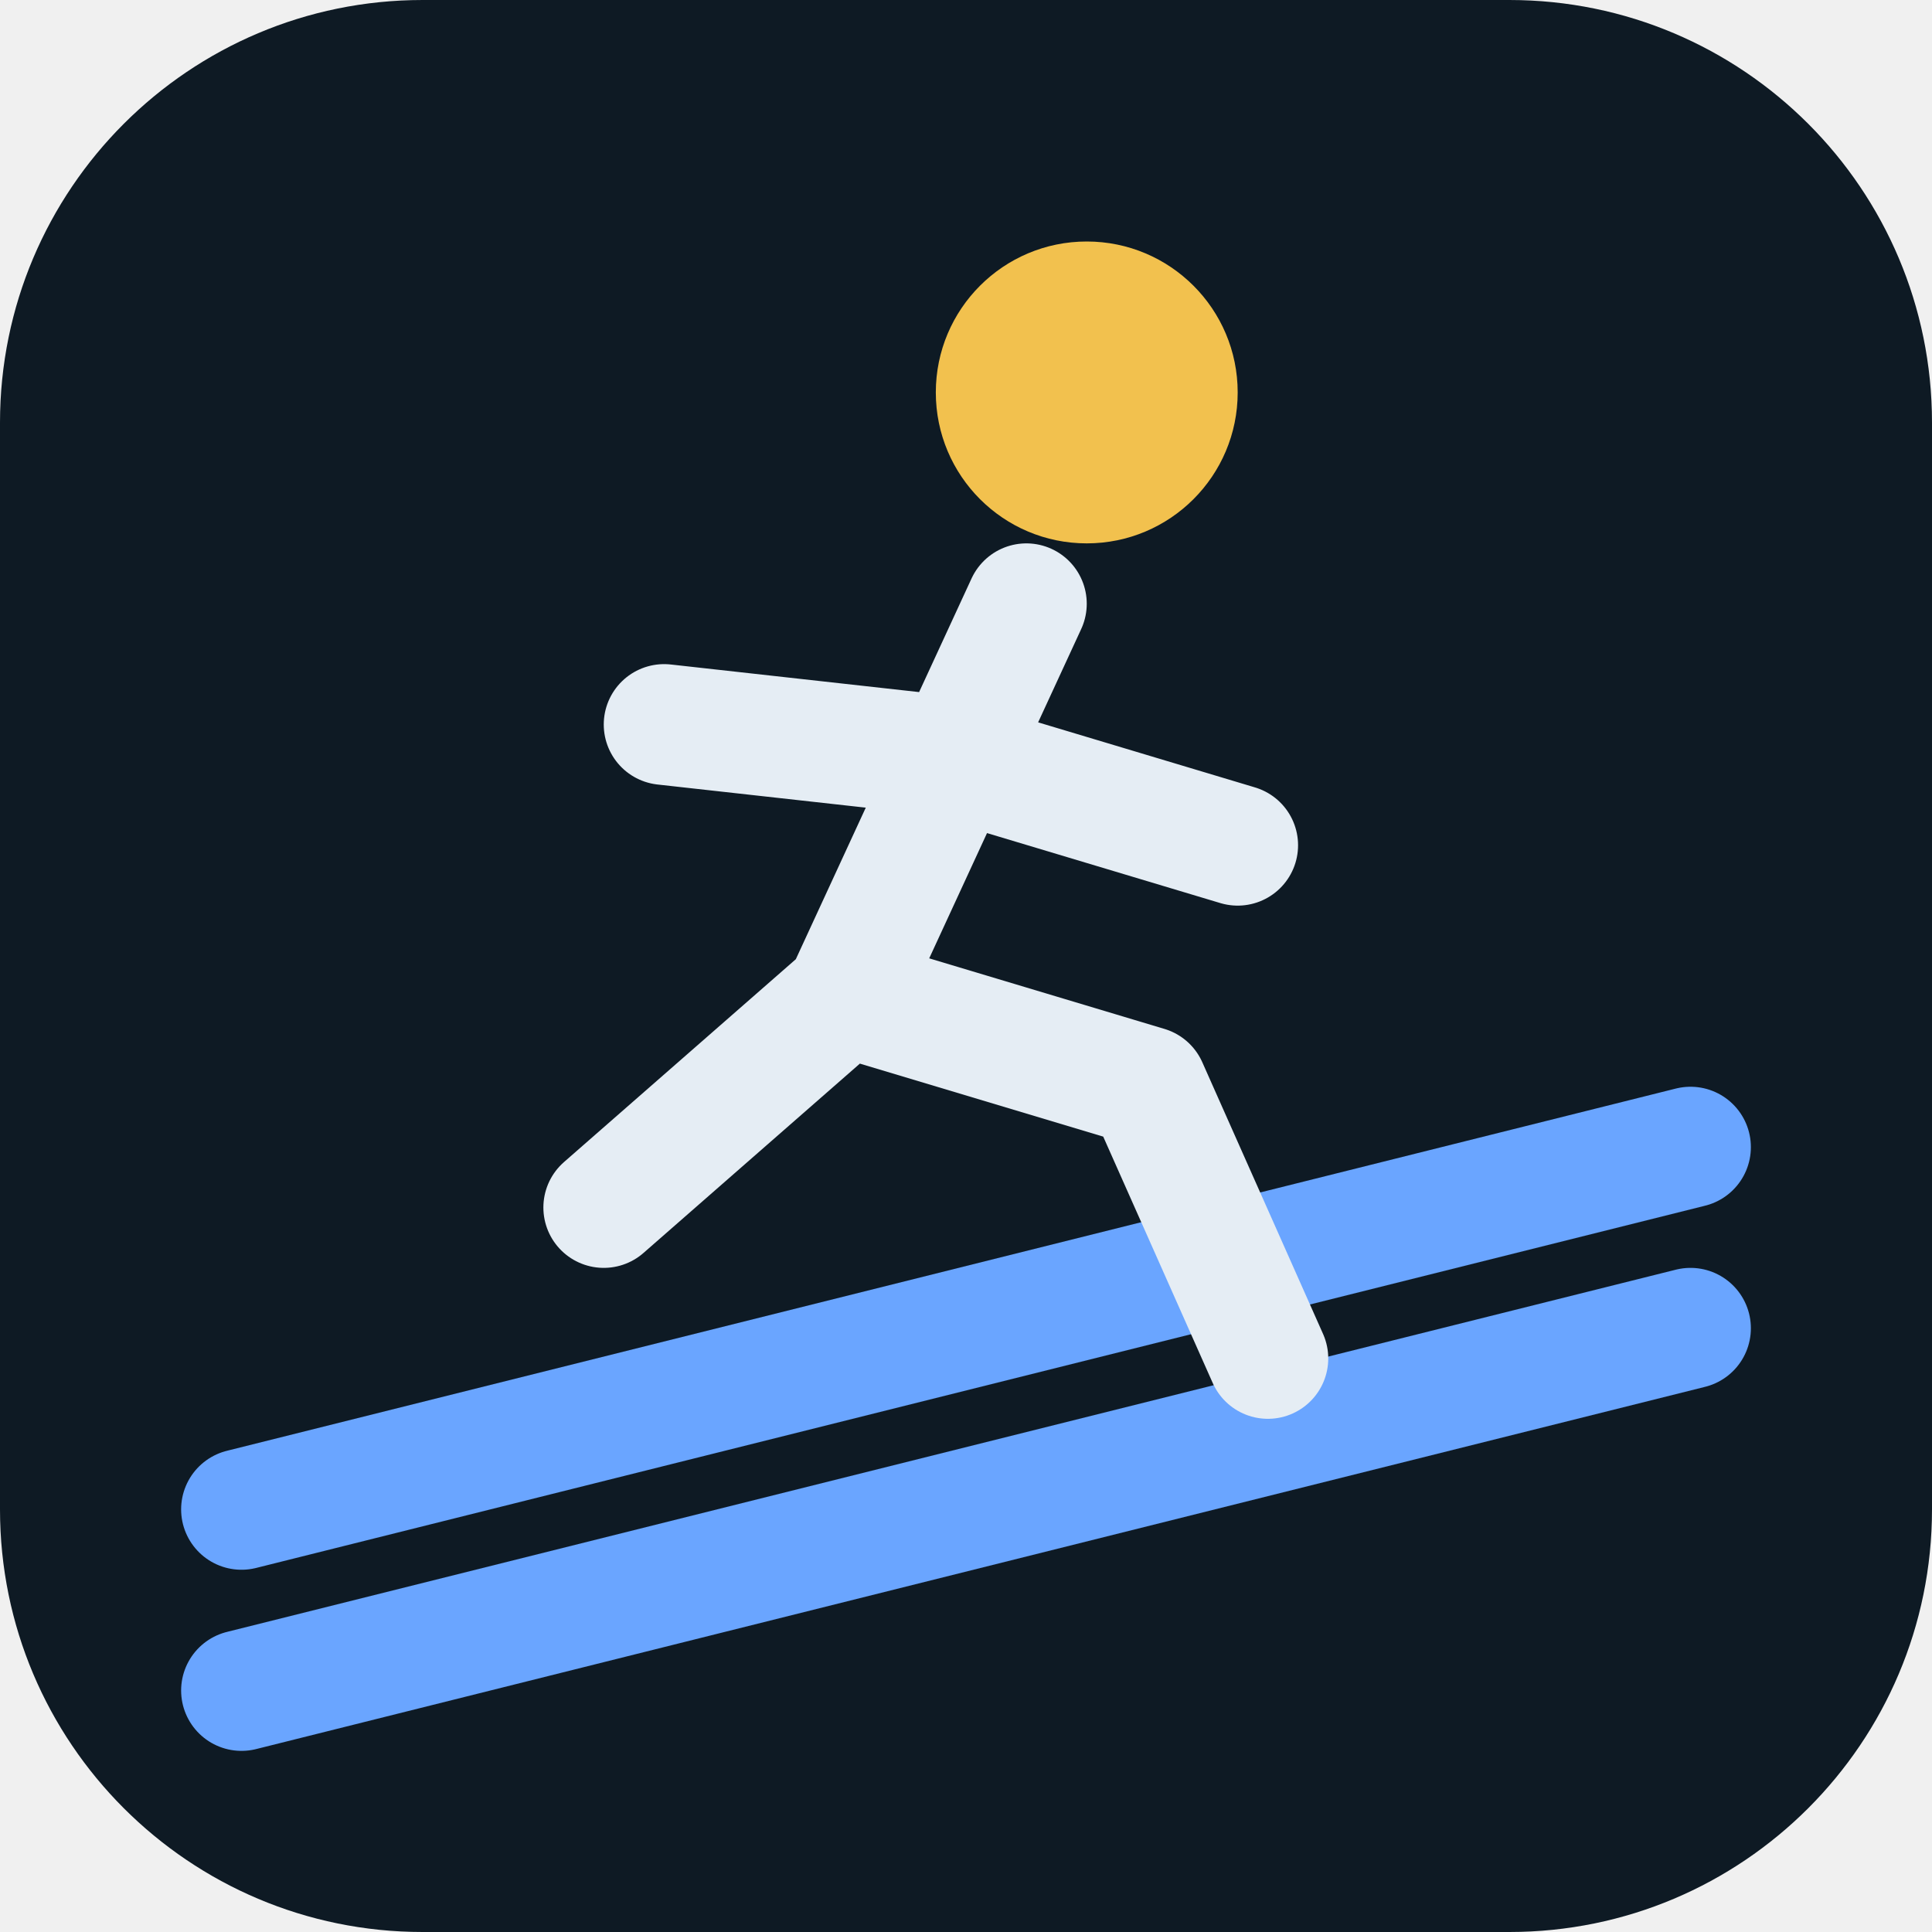
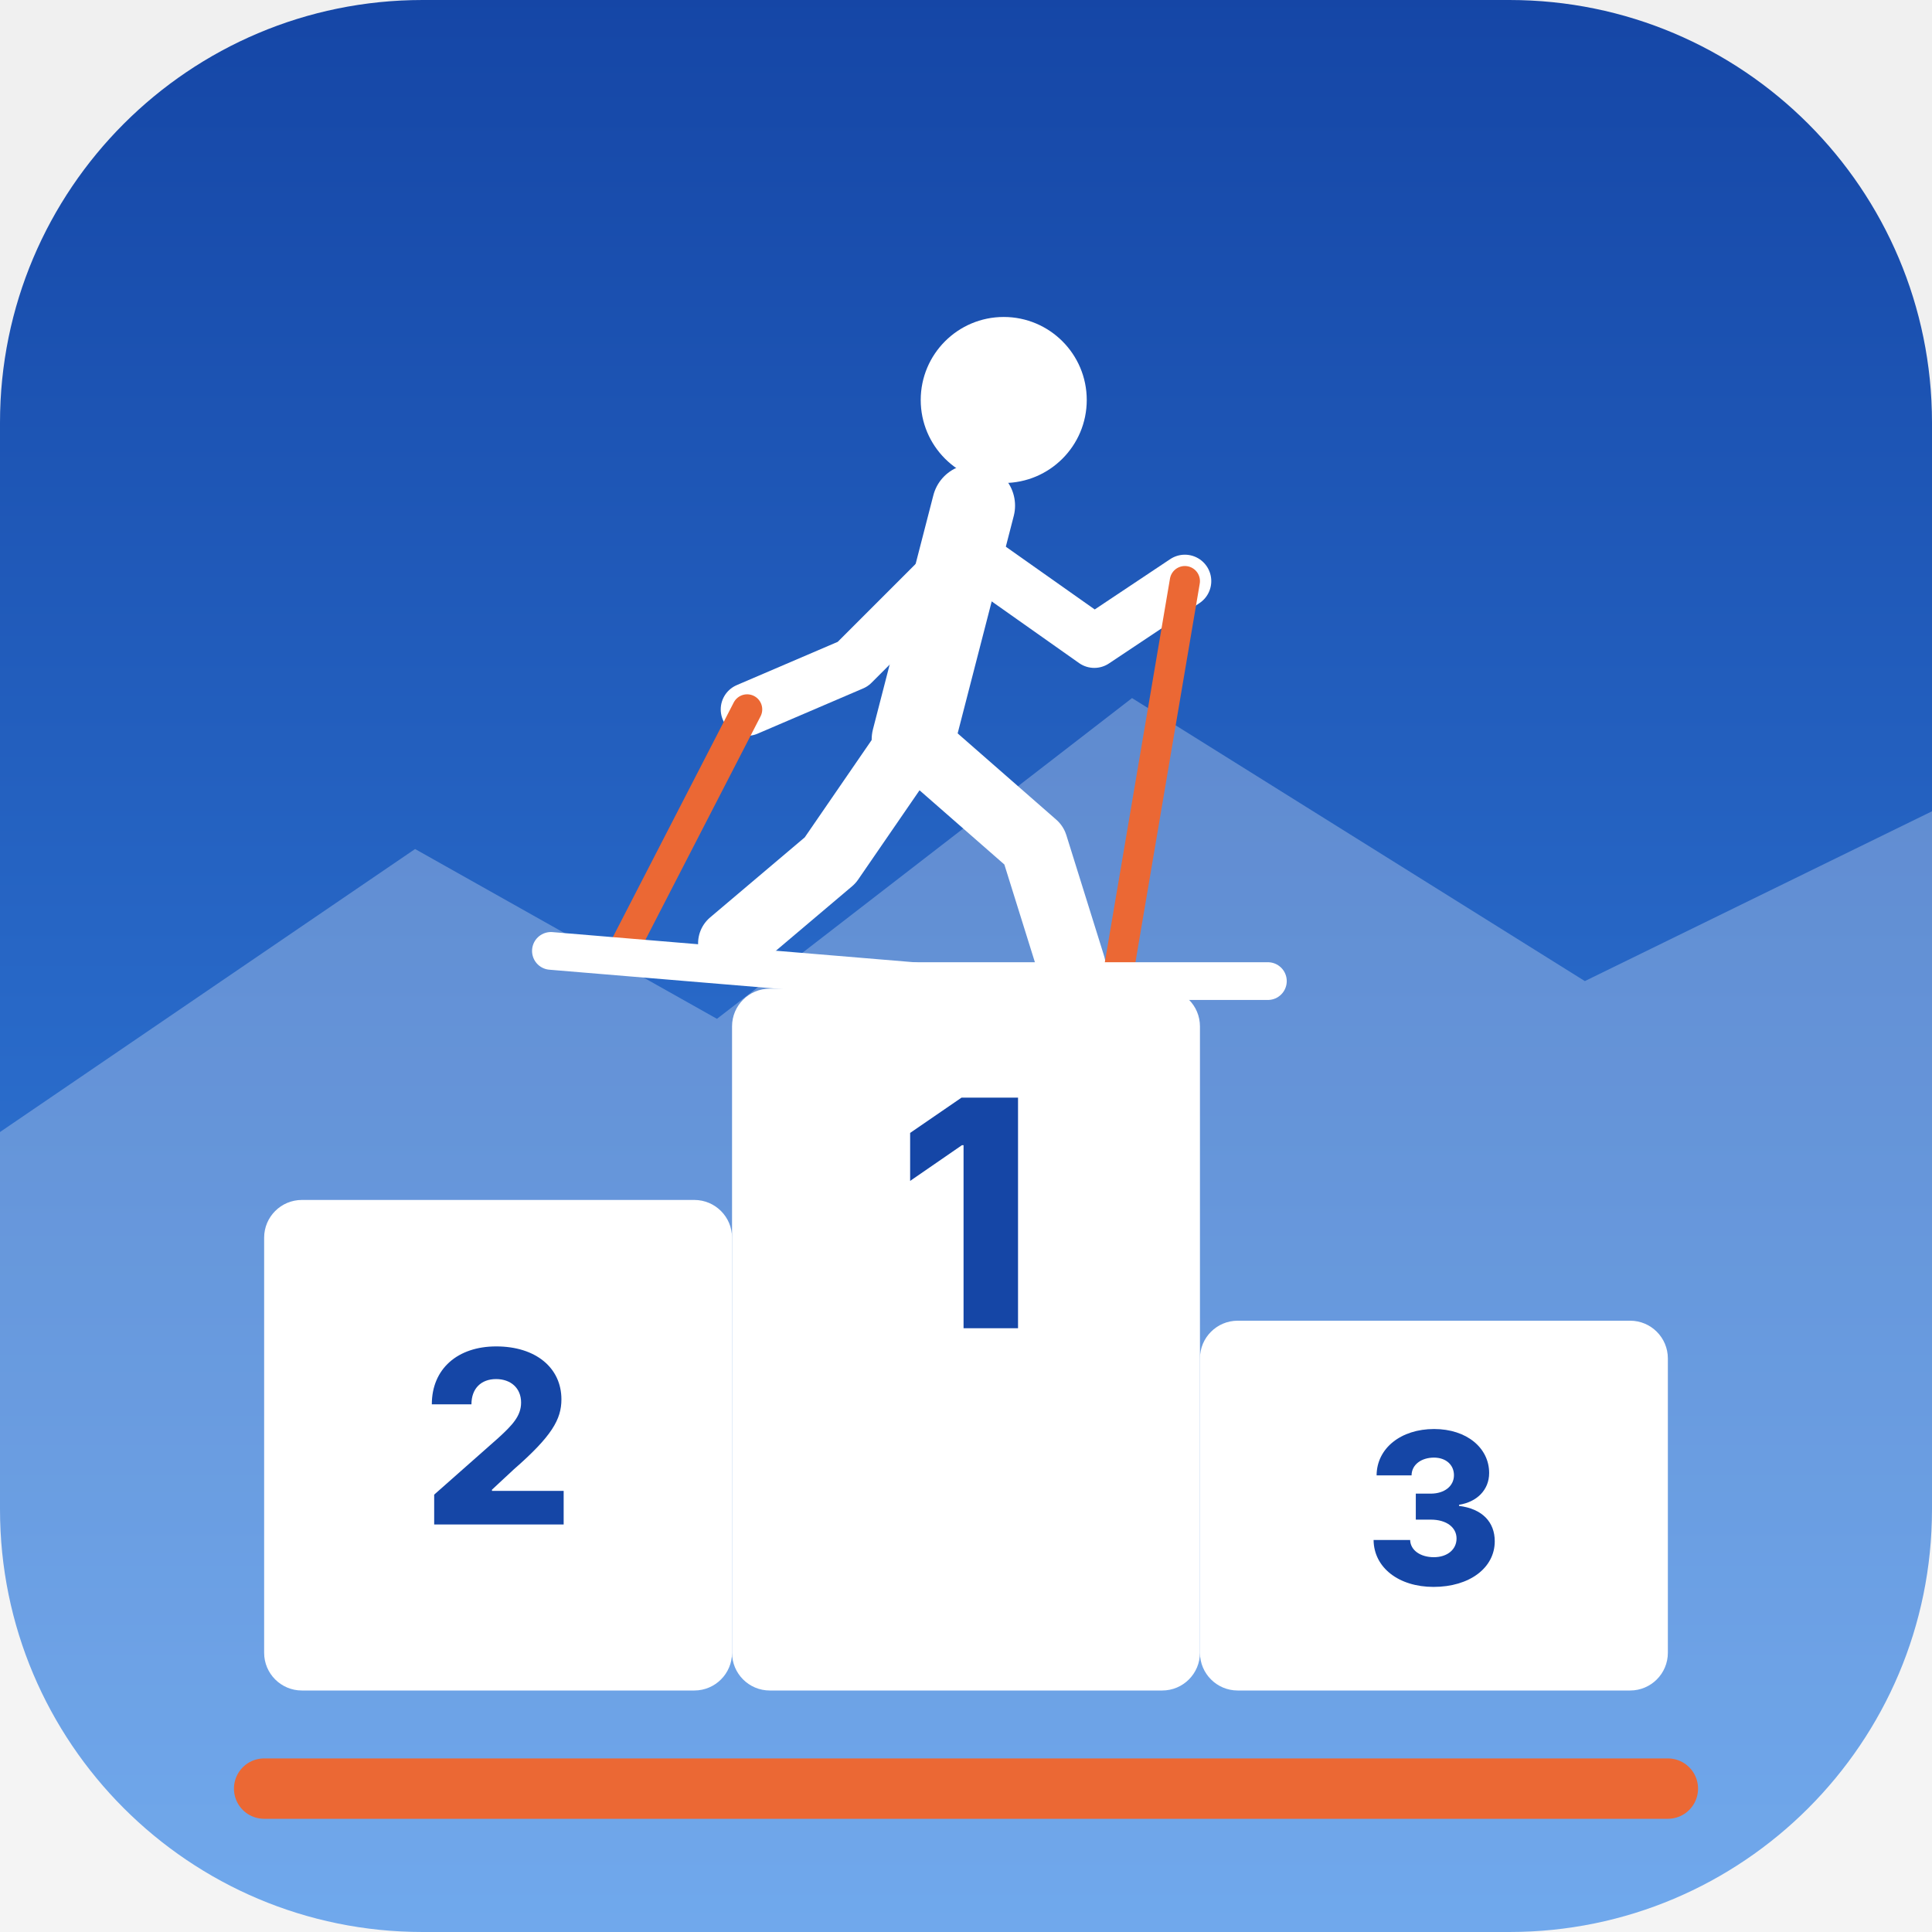
- <svg xmlns="http://www.w3.org/2000/svg" viewBox="0 0 64 64">
-   <rect width="64" height="64" rx="14" fill="#0e1a24" />
-   <path d="M8 50 L56 38" stroke="#6aa5ff" stroke-width="4" stroke-linecap="round" />
-   <path d="M8 56 L56 44" stroke="#6aa5ff" stroke-width="4" stroke-linecap="round" />
-   <circle cx="36" cy="13" r="5" fill="#f2c14e" />
-   <path d="M34 20 L28 33 L20 40 M28 33 L38 36 L42 45 M31 25 L41 28 M31 25 L22 24" fill="none" stroke="#e5edf4" stroke-width="4" stroke-linecap="round" stroke-linejoin="round" />
+ <svg xmlns="http://www.w3.org/2000/svg" viewBox="0 0 512 512">
+   <defs>
+     <linearGradient id="himmel" x1="0" y1="0" x2="0" y2="1">
+       <stop offset="0" stop-color="#1546a6" />
+       <stop offset="1" stop-color="#3987e5" />
+     </linearGradient>
+   </defs>
+   <rect width="512" height="512" rx="112" fill="url(#himmel)" />
+   <path d="M0 300 L110 225 L190 270 L300 185 L420 260 L512 215 L512 512 L0 512 Z" fill="#ffffff" opacity="0.28" />
+   <g fill="#ffffff">
+     <rect x="70" y="318" width="124" height="130" rx="10" />
+     <rect x="194" y="262" width="124" height="186" rx="10" />
+     <rect x="318" y="350" width="124" height="98" rx="10" />
+   </g>
+   <g fill="#1546a6" font-family="Inter, 'Segoe UI', Arial, sans-serif" font-weight="800" text-anchor="middle">
+     <text x="132" y="404" font-size="64">2</text>
+     <text x="256" y="352" font-size="84">1</text>
+     <text x="380" y="420" font-size="56">3</text>
+   </g>
+   <g fill="none" stroke="#ffffff" stroke-linecap="round" stroke-linejoin="round" transform="translate(256 84)">
+     <circle cx="10" cy="22" r="22" fill="#ffffff" stroke="none" />
+     <path d="M2 50 L-14 112" stroke-width="22" />
+     <path d="M-14 112 L18 140 L28 172" stroke-width="18" />
+     <path d="M-14 112 L-36 144 L-62 166" stroke-width="18" />
+     <path d="M0 62 L34 86 L58 70" stroke-width="14" />
+     <path d="M0 62 L-30 92 L-58 104" stroke-width="14" />
+     <path d="M58 70 L40 176" stroke="#eb6834" stroke-width="8" />
+     <path d="M-58 104 L-92 170" stroke="#eb6834" stroke-width="8" />
+     <path d="M-16 176 L80 176" stroke-width="10" />
+     <path d="M-110 168 L-14 176" stroke-width="10" />
+   </g>
+   <g stroke="#eb6834" stroke-width="16" stroke-linecap="round">
+     <path d="M70 474 L442 474" />
+   </g>
</svg>
